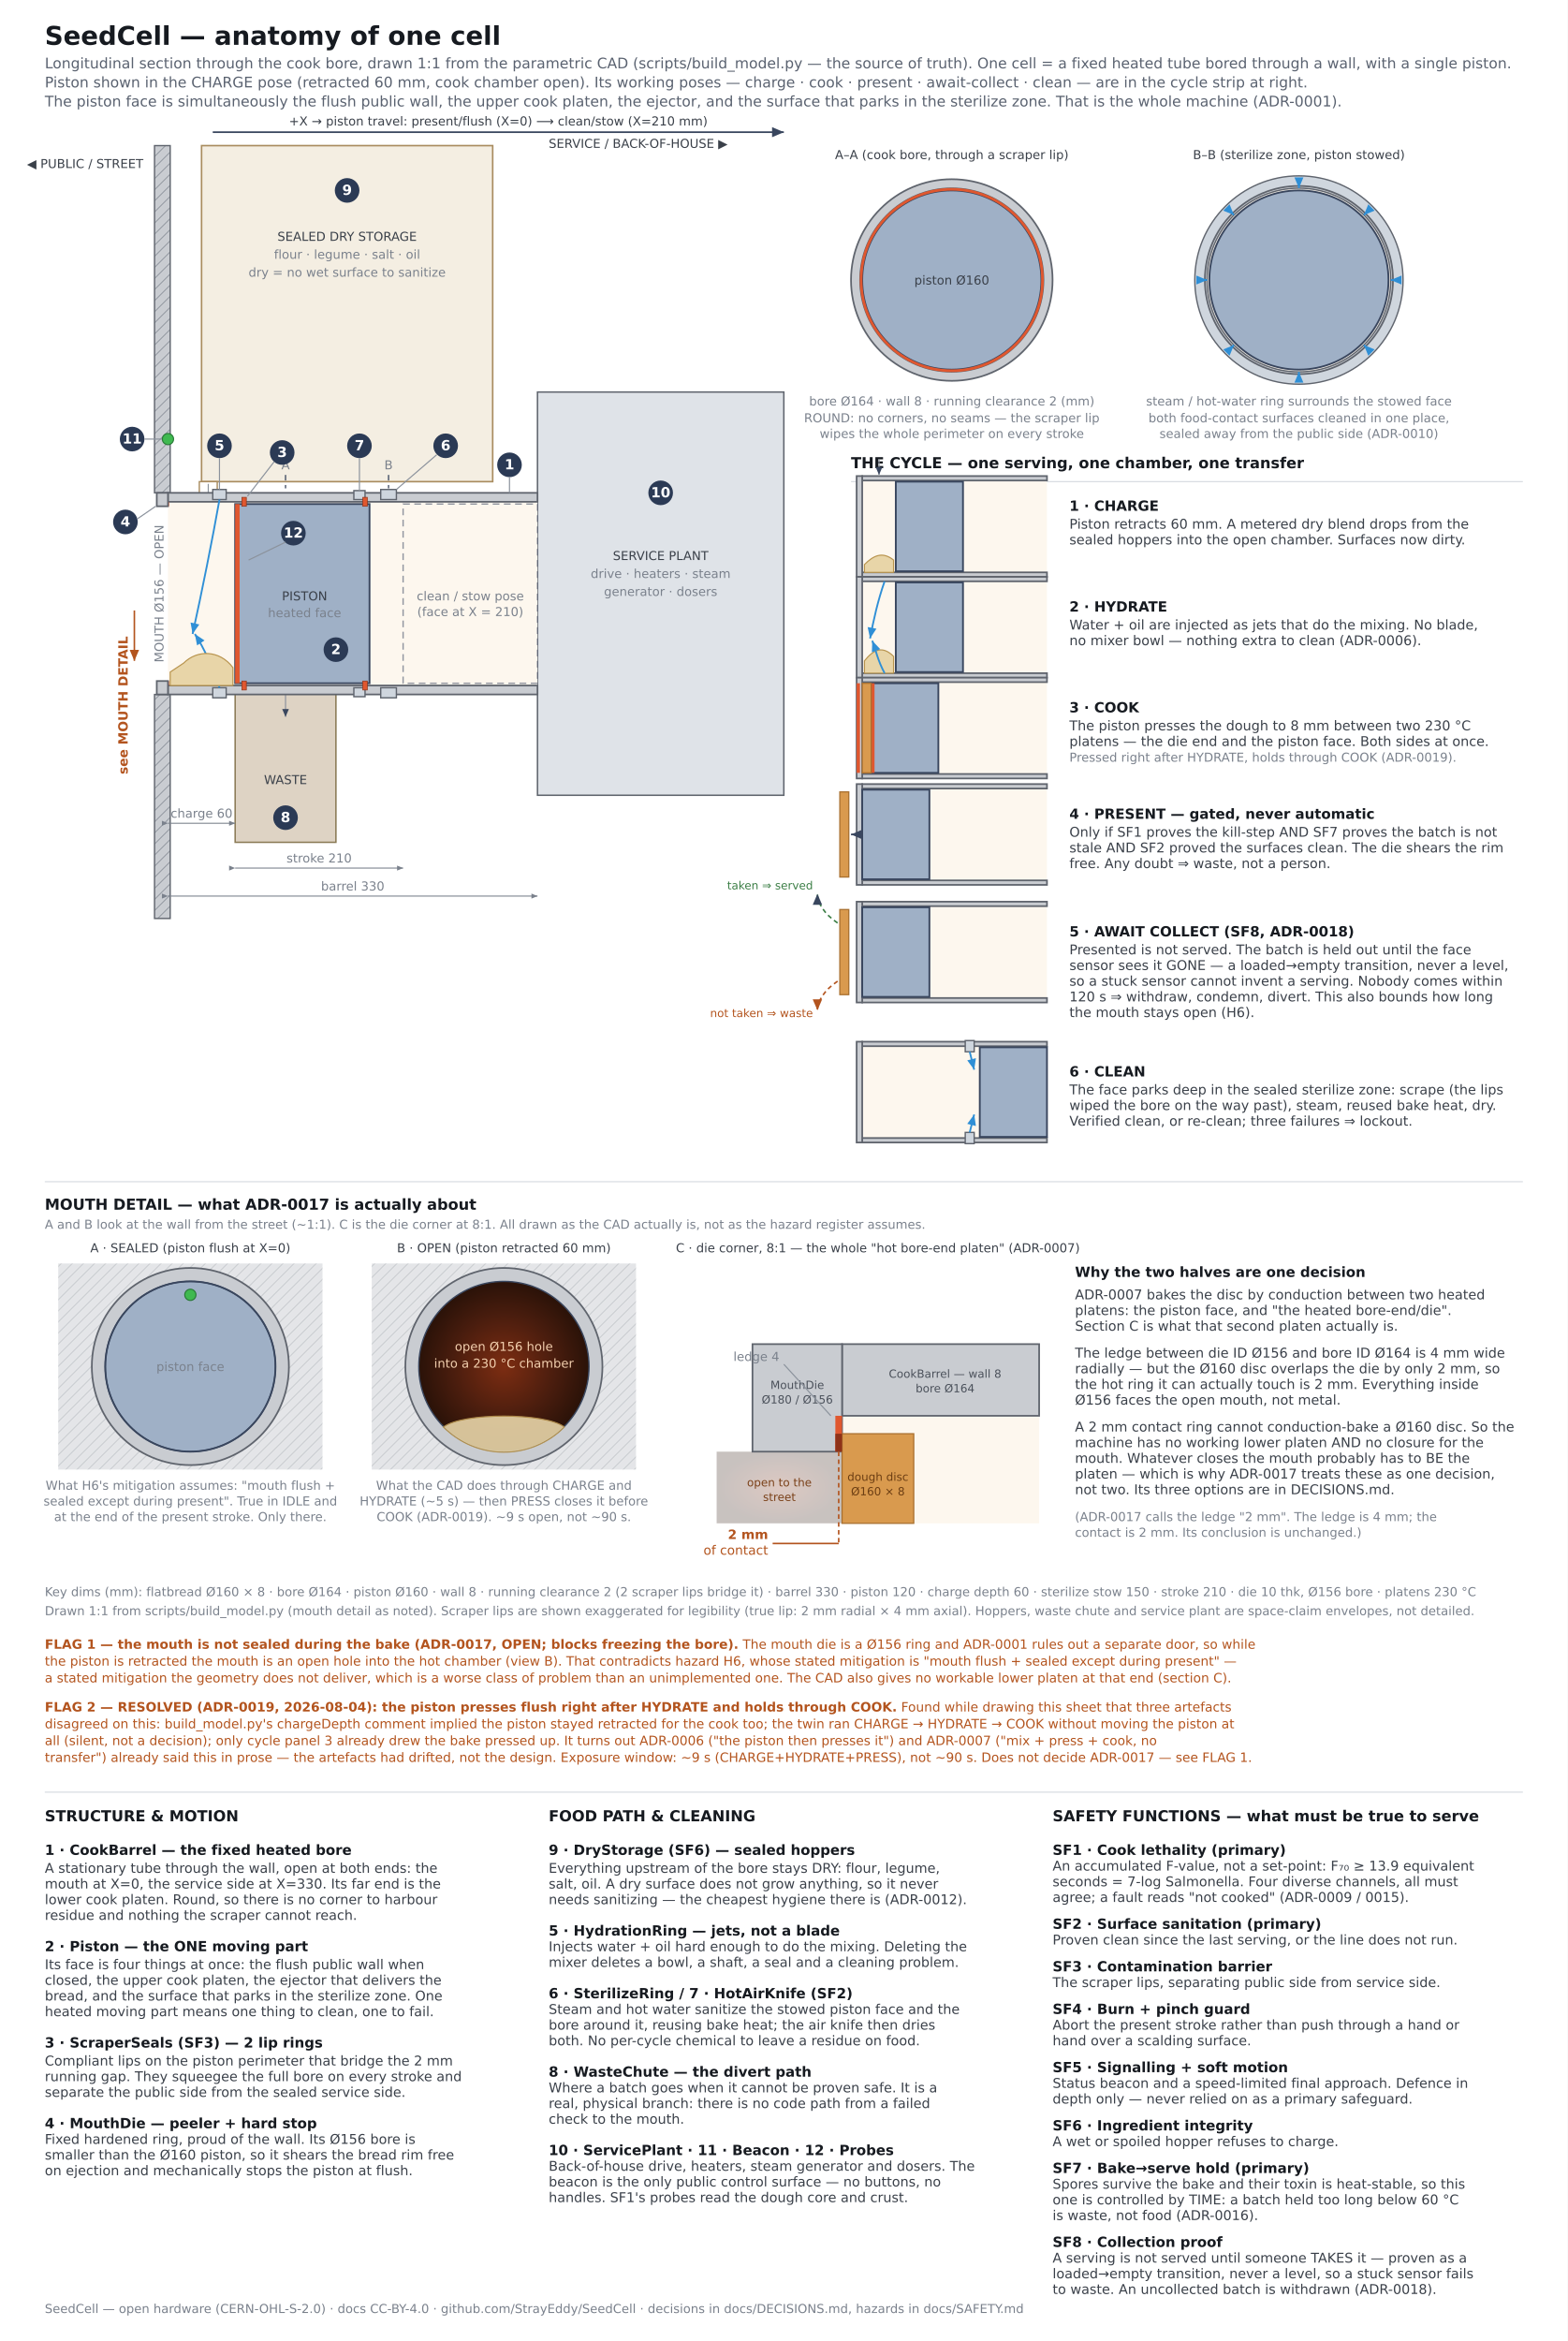
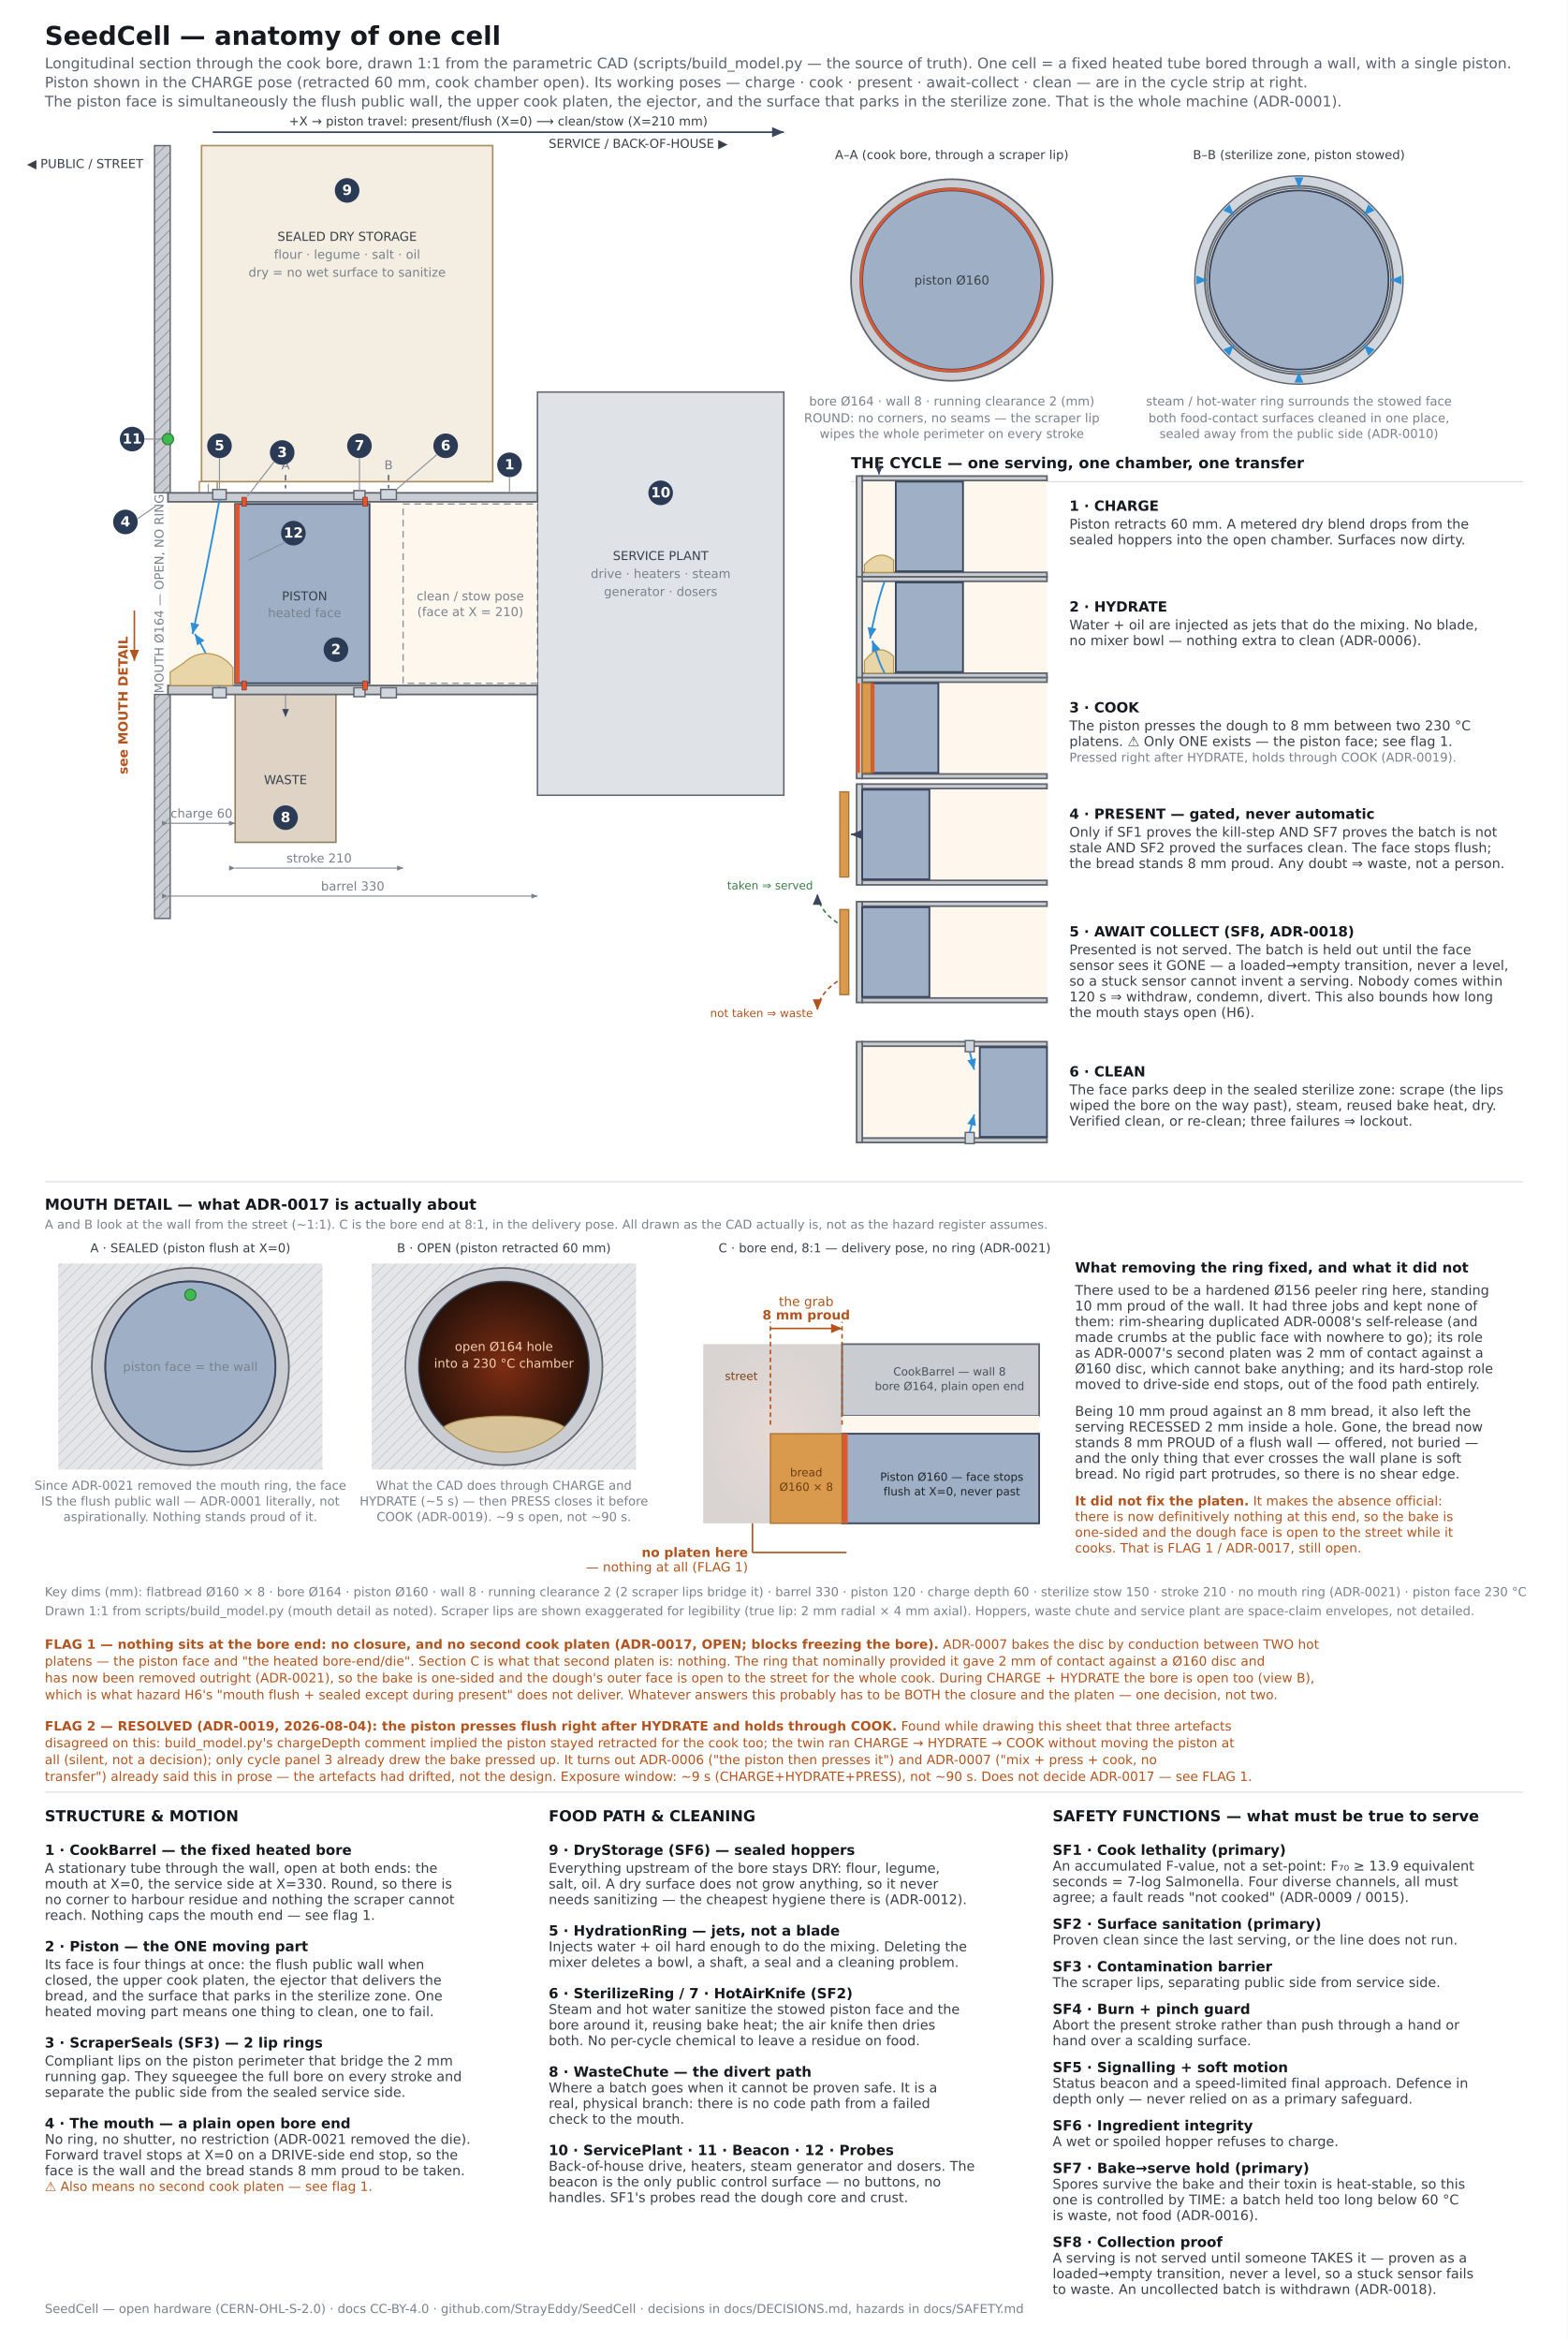
<svg xmlns="http://www.w3.org/2000/svg" width="1400" height="2090" viewBox="0 0 1400 2090">
  <style>
    text{font-family:'DejaVu Sans','Helvetica',Arial,sans-serif}
    .title{font-size:23px;font-weight:bold;fill:#161a20}
    .sub{font-size:13px;fill:#5a6270}
    .small{font-size:11px;fill:#3a4049}
    .dim{font-size:11px;fill:#7a818c}
    .grphdr{font-size:13.5px;font-weight:bold;fill:#161a20}
    .fnname{font-size:12.5px;font-weight:bold;fill:#161a20}
    .fntext{font-size:12px;fill:#3a4049}
    .flag{font-size:11.5px;fill:#b3541e}
    .flagb{font-size:11.5px;font-weight:bold;fill:#b3541e}
    .wall{fill:#c9ccd1;stroke:#5f646d;stroke-width:1.5}
    .bore{fill:#fdf7ee}
    .piston{fill:#9fb0c6;stroke:#39465e;stroke-width:1.6}
    .hot{fill:#e0572f}
    .seal{fill:#e0572f;stroke:#8f3218;stroke-width:.6}
    .ring{fill:#cfd6de;stroke:#5f646d;stroke-width:1.2}
    .hopper{fill:#f4eee2;stroke:#a98c5f;stroke-width:1.4}
    .plant{fill:#dfe3e8;stroke:#5f646d;stroke-width:1.3}
    .waste{fill:#ded3c4;stroke:#8a7a55;stroke-width:1.3}
    .blend{fill:#e8d5a8;stroke:#b8944e;stroke-width:1}
    .bread{fill:#d99a4e;stroke:#a9702f;stroke-width:1.1}
    .leader{stroke:#8b929c;stroke-width:1}
    .water{stroke:#2f8fd6;stroke-width:1.6;fill:none}
    .axis{stroke:#39465e;stroke-width:1.5}
    .ghost{fill:none;stroke:#39465e;stroke-width:1.2;stroke-dasharray:6 4;opacity:.55}
    .cut{stroke:#39465e;stroke-width:1.1;stroke-dasharray:5 4}
    .dimline{stroke:#7a818c;stroke-width:.9}
    .warn{stroke:#b3541e;stroke-width:1.4;fill:none}
    .warnfill{fill:#b3541e}
  </style>
  <defs>
    <marker id="arr" markerWidth="9" markerHeight="9" refX="7" refY="3" orient="auto">
      <path d="M0,0 L7,3 L0,6 Z" fill="#39465e" />
    </marker>
    <marker id="jet" markerWidth="8" markerHeight="8" refX="6" refY="2.5" orient="auto">
      <path d="M0,0 L6,2.5 L0,5 Z" fill="#2f8fd6" />
    </marker>
    <marker id="dimarr" markerWidth="8" markerHeight="8" refX="6" refY="2.5" orient="auto">
      <path d="M0,0 L6,2.5 L0,5 Z" fill="#7a818c" />
    </marker>
    <marker id="warr" markerWidth="9" markerHeight="9" refX="7" refY="3" orient="auto">
      <path d="M0,0 L7,3 L0,6 Z" fill="#b3541e" />
    </marker>
    <pattern id="hatch" width="7" height="7" patternTransform="rotate(45)" patternUnits="userSpaceOnUse">
      <rect width="7" height="7" fill="#c9ccd1" />
      <line x1="0" y1="0" x2="0" y2="7" stroke="#7d838d" stroke-width="1.1" />
    </pattern>
    <radialGradient id="hotbore" cx="50%" cy="50%" r="50%">
      <stop offset="0%" stop-color="#7d2d12" />
      <stop offset="60%" stop-color="#4a1d0e" />
      <stop offset="100%" stop-color="#2a1208" />
    </radialGradient>
  </defs>
  <rect x="0" y="0" width="1400" height="2090" fill="#ffffff" />
  <text x="40" y="40" class="title">SeedCell — anatomy of one cell</text>
  <text x="40" y="61" class="sub">Longitudinal section through the cook bore, drawn 1:1 from the parametric CAD (scripts/build_model.py — the source of truth). One cell = a fixed heated tube bored through a wall, with a single piston.</text>
  <text x="40" y="78" class="sub">Piston shown in the CHARGE pose (retracted 60 mm, cook chamber open). Its working poses — charge · cook · present · await-collect · clean — are in the cycle strip at right.</text>
  <text x="40" y="95" class="sub">The piston face is simultaneously the flush public wall, the upper cook platen, the ejector, and the surface that parks in the sterilize zone. That is the whole machine (ADR-0001).</text>
  <line x1="190" y1="118" x2="700" y2="118" class="axis" marker-end="url(#arr)" />
  <text x="445" y="112" class="small" text-anchor="middle">+X  →  piston travel: present/flush (X=0) ⟶ clean/stow (X=210 mm)</text>
  <rect x="138" y="130" width="14" height="310" fill="url(#hatch)" stroke="#5f646d" stroke-width="1.2" />
  <rect x="138" y="620" width="14" height="200" fill="url(#hatch)" stroke="#5f646d" stroke-width="1.2" />
  <text x="128" y="150" class="small" fill="#8a6d3b" text-anchor="end">◀ PUBLIC / STREET</text>
  <text x="490" y="132" class="small" fill="#8a6d3b">SERVICE / BACK-OF-HOUSE ▶</text>
  <rect x="180" y="130" width="260" height="300" class="hopper" />
  <text x="310" y="215" class="small" text-anchor="middle" fill="#7a6440">SEALED DRY STORAGE</text>
  <text x="310" y="231" class="dim" text-anchor="middle">flour · legume · salt · oil</text>
  <text x="310" y="247" class="dim" text-anchor="middle">dry = no wet surface to sanitize</text>
  <rect x="178" y="430" width="16" height="18" fill="#fff" stroke="#a98c5f" stroke-width="1.2" />
  <line x1="186" y1="432" x2="186" y2="470" class="leader" marker-end="url(#arr)" />
  <rect x="480" y="350" width="220" height="360" class="plant" />
  <text x="590" y="500" class="small" text-anchor="middle" fill="#4a505a">SERVICE PLANT</text>
  <text x="590" y="516" class="dim" text-anchor="middle">drive · heaters · steam</text>
  <text x="590" y="532" class="dim" text-anchor="middle">generator · dosers</text>
  <rect x="210" y="612" width="90" height="140" class="waste" />
  <text x="255" y="700" class="small" text-anchor="middle" fill="#6b5c3c">WASTE</text>
  <line x1="255" y1="600" x2="255" y2="640" class="leader" marker-end="url(#arr)" />
  <rect x="150" y="448" width="330" height="164" class="bore" />
  <rect x="150" y="440" width="330" height="8" class="wall" />
  <rect x="150" y="612" width="330" height="8" class="wall" />
-   <rect x="147" y="448" width="4" height="4" class="hot" />
-   <rect x="147" y="608" width="4" height="4" class="hot" />
-   <text x="146" y="530" class="dim" text-anchor="middle" transform="rotate(-90 146 530)">MOUTH Ø156 — OPEN</text>
+   <text x="146" y="530" class="dim" text-anchor="middle" transform="rotate(-90 146 530)">MOUTH Ø164 — OPEN, NO RING</text>
  <line x1="120" y1="545" x2="120" y2="590" class="warn" marker-end="url(#warr)" />
  <text x="114" y="568" class="flagb" text-anchor="end" transform="rotate(-90 114 568)">see MOUTH DETAIL</text>
-   <rect x="140" y="440" width="10" height="12" class="wall" />
-   <rect x="140" y="608" width="10" height="12" class="wall" />
  <rect x="190" y="437" width="12" height="9" class="ring" />
  <rect x="190" y="614" width="12" height="9" class="ring" />
  <path d="M196,446 C190,480 180,530 172,566" class="water" marker-end="url(#jet)" />
  <path d="M196,614 C190,596 182,578 174,566" class="water" marker-end="url(#jet)" />
  <rect x="316" y="438" width="10" height="8" class="ring" />
  <rect x="316" y="614" width="10" height="8" class="ring" />
  <rect x="340" y="437" width="14" height="9" class="ring" />
  <rect x="340" y="614" width="14" height="9" class="ring" />
  <path d="M152,612 L208,612 L208,596 C196,580 176,580 164,592 L152,600 Z" class="blend" />
  <rect x="210" y="450" width="120" height="160" class="piston" />
  <rect x="210" y="450" width="4" height="160" class="hot" />
  <text x="272" y="536" class="small" text-anchor="middle" fill="#20242b">PISTON</text>
  <text x="272" y="551" class="dim" text-anchor="middle">heated face</text>
  <rect x="216" y="444" width="4" height="8" class="seal" />
  <rect x="216" y="608" width="4" height="8" class="seal" />
  <rect x="324" y="444" width="4" height="8" class="seal" />
  <rect x="324" y="608" width="4" height="8" class="seal" />
  <rect x="360" y="450" width="120" height="160" class="ghost" />
  <text x="420" y="536" class="dim" text-anchor="middle">clean / stow pose</text>
  <text x="420" y="550" class="dim" text-anchor="middle">(face at X = 210)</text>
  <line x1="210" y1="775" x2="360" y2="775" class="dimline" marker-start="url(#dimarr)" marker-end="url(#dimarr)" />
  <text x="285" y="770" class="dim" text-anchor="middle">stroke 210</text>
  <line x1="150" y1="735" x2="210" y2="735" class="dimline" marker-start="url(#dimarr)" marker-end="url(#dimarr)" />
  <text x="180" y="730" class="dim" text-anchor="middle">charge 60</text>
  <line x1="150" y1="800" x2="480" y2="800" class="dimline" marker-start="url(#dimarr)" marker-end="url(#dimarr)" />
  <text x="315" y="795" class="dim" text-anchor="middle">barrel 330</text>
  <line x1="255" y1="424" x2="255" y2="436" class="cut" />
  <text x="255" y="419" class="dim" text-anchor="middle">A</text>
  <line x1="347" y1="424" x2="347" y2="436" class="cut" />
  <text x="347" y="419" class="dim" text-anchor="middle">B</text>
  <g font-size="12.5" font-weight="bold">
    <g>
      <circle cx="455" cy="415" r="11" fill="#2b3a55" />
      <text x="455" y="419" fill="#fff" text-anchor="middle">1</text>
      <line x1="455" y1="426" x2="455" y2="440" class="leader" />
    </g>
    <g>
      <circle cx="300" cy="580" r="11" fill="#2b3a55" />
      <text x="300" y="584" fill="#fff" text-anchor="middle">2</text>
    </g>
    <g>
      <circle cx="252" cy="404" r="11" fill="#2b3a55" />
      <text x="252" y="408" fill="#fff" text-anchor="middle">3</text>
      <line x1="245" y1="412" x2="221" y2="443" class="leader" />
    </g>
    <g>
      <circle cx="112" cy="466" r="11" fill="#2b3a55" />
      <text x="112" y="470" fill="#fff" text-anchor="middle">4</text>
      <line x1="123" y1="463" x2="139" y2="452" class="leader" />
    </g>
    <g>
      <circle cx="196" cy="398" r="11" fill="#2b3a55" />
      <text x="196" y="402" fill="#fff" text-anchor="middle">5</text>
      <line x1="196" y1="409" x2="196" y2="437" class="leader" />
    </g>
    <g>
      <circle cx="398" cy="398" r="11" fill="#2b3a55" />
      <text x="398" y="402" fill="#fff" text-anchor="middle">6</text>
      <line x1="390" y1="406" x2="354" y2="437" class="leader" />
    </g>
    <g>
      <circle cx="321" cy="398" r="11" fill="#2b3a55" />
      <text x="321" y="402" fill="#fff" text-anchor="middle">7</text>
      <line x1="321" y1="409" x2="321" y2="438" class="leader" />
    </g>
    <g>
      <circle cx="255" cy="730" r="11" fill="#2b3a55" />
      <text x="255" y="734" fill="#fff" text-anchor="middle">8</text>
    </g>
    <g>
      <circle cx="310" cy="170" r="11" fill="#2b3a55" />
      <text x="310" y="174" fill="#fff" text-anchor="middle">9</text>
    </g>
    <g>
      <circle cx="590" cy="440" r="11" fill="#2b3a55" />
      <text x="590" y="444" fill="#fff" text-anchor="middle">10</text>
    </g>
    <g>
      <circle cx="118" cy="392" r="11" fill="#2b3a55" />
      <text x="118" y="396" fill="#fff" text-anchor="middle">11</text>
      <line x1="129" y1="392" x2="145" y2="392" class="leader" />
    </g>
    <g>
      <circle cx="262" cy="476" r="11" fill="#2b3a55" />
      <text x="262" y="480" fill="#fff" text-anchor="middle">12</text>
      <line x1="255" y1="484" x2="222" y2="500" class="leader" />
    </g>
  </g>
  <circle cx="150" cy="392" r="5" fill="#3fb950" stroke="#2a7a38" stroke-width="1" />
  <g transform="translate(850,250)">
    <text x="0" y="-108" class="small" text-anchor="middle" fill="#39465e">A–A  (cook bore, through a scraper lip)</text>
    <circle cx="0" cy="0" r="90" class="wall" />
    <circle cx="0" cy="0" r="82" fill="#fdf7ee" stroke="#5f646d" stroke-width="1.2" />
    <circle cx="0" cy="0" r="80" class="piston" />
    <circle cx="0" cy="0" r="81" fill="none" stroke="#e0572f" stroke-width="2.4" />
    <text x="0" y="4" class="small" text-anchor="middle" fill="#20242b">piston Ø160</text>
    <text x="0" y="112" class="dim" text-anchor="middle">bore Ø164 · wall 8 · running clearance 2 (mm)</text>
    <text x="0" y="127" class="dim" text-anchor="middle">ROUND: no corners, no seams — the scraper lip</text>
    <text x="0" y="141" class="dim" text-anchor="middle">wipes the whole perimeter on every stroke</text>
  </g>
  <g transform="translate(1160,250)">
    <text x="0" y="-108" class="small" text-anchor="middle" fill="#39465e">B–B  (sterilize zone, piston stowed)</text>
    <circle cx="0" cy="0" r="93" fill="#cfd6de" stroke="#5f646d" stroke-width="1.2" />
    <circle cx="0" cy="0" r="84" class="wall" />
    <circle cx="0" cy="0" r="82" fill="#fdf7ee" stroke="#5f646d" stroke-width="1.2" />
    <circle cx="0" cy="0" r="80" class="piston" />
    <g stroke="#2f8fd6" stroke-width="1.6" fill="none">
      <path d="M0,-88 L0,-82" marker-end="url(#jet)" />
      <path d="M62,-62 L58,-58" marker-end="url(#jet)" />
      <path d="M88,0 L82,0" marker-end="url(#jet)" />
      <path d="M62,62 L58,58" marker-end="url(#jet)" />
      <path d="M0,88 L0,82" marker-end="url(#jet)" />
      <path d="M-62,62 L-58,58" marker-end="url(#jet)" />
      <path d="M-88,0 L-82,0" marker-end="url(#jet)" />
      <path d="M-62,-62 L-58,-58" marker-end="url(#jet)" />
    </g>
    <text x="0" y="112" class="dim" text-anchor="middle">steam / hot-water ring surrounds the stowed face</text>
    <text x="0" y="127" class="dim" text-anchor="middle">both food-contact surfaces cleaned in one place,</text>
    <text x="0" y="141" class="dim" text-anchor="middle">sealed away from the public side (ADR-0010)</text>
  </g>
  <text x="760" y="418" class="grphdr">THE CYCLE — one serving, one chamber, one transfer</text>
  <line x1="760" y1="430" x2="1360" y2="430" stroke="#d7dbe1" stroke-width="1" />
  <g>
    <g transform="translate(0,470)">
      <rect x="770" y="-41" width="165" height="82" fill="#fdf7ee" />
      <rect x="770" y="-45" width="165" height="4" class="wall" />
      <rect x="770" y="41" width="165" height="4" class="wall" />
      <rect x="765" y="-45" width="5" height="90" class="wall" />
      <rect x="800" y="-40" width="60" height="80" class="piston" />
      <path d="M772,41 L798,41 L798,30 C788,22 780,26 772,34 Z" class="blend" />
      <line x1="785" y1="-60" x2="785" y2="-46" class="leader" marker-end="url(#arr)" />
      <text x="955" y="-14" class="fnname">1 · CHARGE</text>
      <text x="955" y="2" class="fntext">Piston retracts 60 mm. A metered dry blend drops from the</text>
      <text x="955" y="16" class="fntext">sealed hoppers into the open chamber. Surfaces now dirty.</text>
    </g>
    <g transform="translate(0,560)">
      <rect x="770" y="-41" width="165" height="82" fill="#fdf7ee" />
      <rect x="770" y="-45" width="165" height="4" class="wall" />
      <rect x="770" y="41" width="165" height="4" class="wall" />
      <rect x="765" y="-45" width="5" height="90" class="wall" />
      <rect x="800" y="-40" width="60" height="80" class="piston" />
      <path d="M772,41 L798,41 L798,26 C788,16 780,20 772,30 Z" class="blend" />
      <path d="M790,-41 C784,-24 780,-6 777,10" class="water" marker-end="url(#jet)" />
      <path d="M790,41 C784,30 782,20 779,12" class="water" marker-end="url(#jet)" />
      <text x="955" y="-14" class="fnname">2 · HYDRATE</text>
      <text x="955" y="2" class="fntext">Water + oil are injected as jets that do the mixing. No blade,</text>
      <text x="955" y="16" class="fntext">no mixer bowl — nothing extra to clean (ADR-0006).</text>
    </g>
    <g transform="translate(0,650)">
      <rect x="770" y="-41" width="165" height="82" fill="#fdf7ee" />
      <rect x="770" y="-45" width="165" height="4" class="wall" />
      <rect x="770" y="41" width="165" height="4" class="wall" />
      <rect x="765" y="-45" width="5" height="90" class="wall" />
      <rect x="765" y="-40" width="3" height="80" class="hot" />
      <rect x="778" y="-40" width="60" height="80" class="piston" />
      <rect x="778" y="-40" width="3" height="80" class="hot" />
      <rect x="770" y="-40" width="8" height="80" class="bread" />
      <text x="955" y="-14" class="fnname">3 · COOK</text>
      <text x="955" y="2" class="fntext">The piston presses the dough to 8 mm between two 230 °C</text>
-       <text x="955" y="16" class="fntext">platens — the die end and the piston face. Both sides at once.</text>
+       <text x="955" y="16" class="fntext">platens. ⚠ Only ONE exists — the piston face; see flag 1.</text>
      <text x="955" y="30" class="dim">Pressed right after HYDRATE, holds through COOK (ADR-0019).</text>
    </g>
    <g transform="translate(0,745)">
      <rect x="770" y="-41" width="165" height="82" fill="#fdf7ee" />
      <rect x="770" y="-45" width="165" height="4" class="wall" />
      <rect x="770" y="41" width="165" height="4" class="wall" />
      <rect x="765" y="-45" width="5" height="90" class="wall" />
      <rect x="770" y="-40" width="60" height="80" class="piston" />
      <rect x="750" y="-38" width="8" height="76" class="bread" />
      <line x1="764" y1="0" x2="760" y2="0" class="axis" marker-end="url(#arr)" />
      <text x="955" y="-14" class="fnname">4 · PRESENT  — gated, never automatic</text>
      <text x="955" y="2" class="fntext">Only if SF1 proves the kill-step AND SF7 proves the batch is not</text>
-       <text x="955" y="16" class="fntext">stale AND SF2 proved the surfaces clean. The die shears the rim</text>
-       <text x="955" y="30" class="fntext">free. Any doubt ⇒ waste, not a person.</text>
+       <text x="955" y="16" class="fntext">stale AND SF2 proved the surfaces clean. The face stops flush;</text>
+       <text x="955" y="30" class="fntext">the bread stands 8 mm proud. Any doubt ⇒ waste, not a person.</text>
    </g>
    <g transform="translate(0,850)">
      <rect x="770" y="-41" width="165" height="82" fill="#fdf7ee" />
      <rect x="770" y="-45" width="165" height="4" class="wall" />
      <rect x="770" y="41" width="165" height="4" class="wall" />
      <rect x="765" y="-45" width="5" height="90" class="wall" />
      <rect x="770" y="-40" width="60" height="80" class="piston" />
      <rect x="750" y="-38" width="8" height="76" class="bread" />
      <path d="M748,-26 C736,-34 730,-44 730,-52" stroke="#3a7d44" stroke-width="1.4" fill="none" stroke-dasharray="4 3" marker-end="url(#arr)" />
      <text x="726" y="-56" style="font-size:10px;fill:#3a7d44" text-anchor="end">taken ⇒ served</text>
      <path d="M748,26 C736,34 730,44 730,52" class="warn" stroke-dasharray="4 3" marker-end="url(#warr)" />
      <text x="726" y="58" style="font-size:10px;fill:#b3541e" text-anchor="end">not taken ⇒ waste</text>
      <text x="955" y="-14" class="fnname">5 · AWAIT COLLECT  (SF8, ADR-0018)</text>
      <text x="955" y="2" class="fntext">Presented is not served. The batch is held out until the face</text>
      <text x="955" y="16" class="fntext">sensor sees it GONE — a loaded→empty transition, never a level,</text>
      <text x="955" y="30" class="fntext">so a stuck sensor cannot invent a serving. Nobody comes within</text>
      <text x="955" y="44" class="fntext">120 s ⇒ withdraw, condemn, divert. This also bounds how long</text>
      <text x="955" y="58" class="fntext">the mouth stays open (H6).</text>
    </g>
    <g transform="translate(0,975)">
      <rect x="770" y="-41" width="165" height="82" fill="#fdf7ee" />
      <rect x="770" y="-45" width="165" height="4" class="wall" />
      <rect x="770" y="41" width="165" height="4" class="wall" />
      <rect x="765" y="-45" width="5" height="90" class="wall" />
      <rect x="875" y="-40" width="60" height="80" class="piston" />
      <rect x="862" y="-46" width="8" height="10" class="ring" />
      <rect x="862" y="36" width="8" height="10" class="ring" />
      <path d="M866,-36 L870,-20" class="water" marker-end="url(#jet)" />
      <path d="M866,36 L870,20" class="water" marker-end="url(#jet)" />
      <text x="955" y="-14" class="fnname">6 · CLEAN</text>
      <text x="955" y="2" class="fntext">The face parks deep in the sealed sterilize zone: scrape (the lips</text>
      <text x="955" y="16" class="fntext">wiped the bore on the way past), steam, reused bake heat, dry.</text>
      <text x="955" y="30" class="fntext">Verified clean, or re-clean; three failures ⇒ lockout.</text>
    </g>
  </g>
  <line x1="40" y1="1055" x2="1360" y2="1055" stroke="#d7dbe1" stroke-width="1" />
  <text x="40" y="1080" class="grphdr">MOUTH DETAIL — what ADR-0017 is actually about</text>
-   <text x="40" y="1097" class="dim">A and B look at the wall from the street (~1:1). C is the die corner at 8:1. All drawn as the CAD actually is, not as the hazard register assumes.</text>
+   <text x="40" y="1097" class="dim">A and B look at the wall from the street (~1:1). C is the bore end at 8:1, in the delivery pose. All drawn as the CAD actually is, not as the hazard register assumes.</text>
  <g transform="translate(170,1220)">
    <text x="0" y="-102" class="small" text-anchor="middle" fill="#39465e">A · SEALED  (piston flush at X=0)</text>
    <rect x="-118" y="-92" width="236" height="184" fill="url(#hatch)" opacity=".5" />
    <circle cx="0" cy="0" r="88" class="wall" />
    <circle cx="0" cy="0" r="76" class="piston" />
    <circle cx="0" cy="0" r="76" fill="none" stroke="#39465e" stroke-width="1.2" />
    <circle cx="0" cy="-64" r="5" fill="#3fb950" stroke="#2a7a38" stroke-width="1" />
-     <text x="0" y="4" class="dim" text-anchor="middle" fill="#20242b">piston face</text>
-     <text x="0" y="110" class="dim" text-anchor="middle">What H6's mitigation assumes: "mouth flush +</text>
-     <text x="0" y="124" class="dim" text-anchor="middle">sealed except during present". True in IDLE and</text>
-     <text x="0" y="138" class="dim" text-anchor="middle">at the end of the present stroke. Only there.</text>
+     <text x="0" y="4" class="dim" text-anchor="middle" fill="#20242b">piston face = the wall</text>
+     <text x="0" y="110" class="dim" text-anchor="middle">Since ADR-0021 removed the mouth ring, the face</text>
+     <text x="0" y="124" class="dim" text-anchor="middle">IS the flush public wall — ADR-0001 literally, not</text>
+     <text x="0" y="138" class="dim" text-anchor="middle">aspirationally. Nothing stands proud of it.</text>
  </g>
  <g transform="translate(450,1220)">
    <text x="0" y="-102" class="small" text-anchor="middle" fill="#39465e">B · OPEN  (piston retracted 60 mm)</text>
    <rect x="-118" y="-92" width="236" height="184" fill="url(#hatch)" opacity=".5" />
    <circle cx="0" cy="0" r="88" class="wall" />
    <circle cx="0" cy="0" r="76" fill="url(#hotbore)" />
    <circle cx="0" cy="0" r="76" fill="none" stroke="#39465e" stroke-width="1.2" />
    <path d="M-54,54 A76,76 0 0,0 54,54 C37,41 -37,41 -54,54 Z" class="blend" opacity=".9" />
-     <text x="0" y="-14" style="font-size:11px;fill:#f2cfae" text-anchor="middle">open Ø156 hole</text>
+     <text x="0" y="-14" style="font-size:11px;fill:#f2cfae" text-anchor="middle">open Ø164 hole</text>
    <text x="0" y="1" style="font-size:11px;fill:#f2cfae" text-anchor="middle">into a 230 °C chamber</text>
    <text x="0" y="110" class="dim" text-anchor="middle">What the CAD does through CHARGE and</text>
    <text x="0" y="124" class="dim" text-anchor="middle">HYDRATE (~5 s) — then PRESS closes it before</text>
    <text x="0" y="138" class="dim" text-anchor="middle">COOK (ADR-0019). ~9 s open, not ~90 s.</text>
  </g>
  <g>
-     <text x="784" y="1118" class="small" text-anchor="middle" fill="#39465e">C · die corner, 8:1 — the whole "hot bore-end platen" (ADR-0007)</text>
-     <rect x="640" y="1296" width="112" height="64" fill="url(#hotbore)" opacity=".26" />
-     <text x="696" y="1327" style="font-size:10px;fill:#7a4018" text-anchor="middle">open to the</text>
-     <text x="696" y="1340" style="font-size:10px;fill:#7a4018" text-anchor="middle">street</text>
-     <rect x="752" y="1264" width="176" height="96" class="bore" />
+     <text x="790" y="1118" class="small" text-anchor="middle" fill="#39465e">C · bore end, 8:1 — delivery pose, no ring (ADR-0021)</text>
+     <rect x="628" y="1200" width="124" height="160" fill="url(#hotbore)" opacity=".18" />
+     <text x="662" y="1232" style="font-size:10px;fill:#7a4018" text-anchor="middle">street</text>
    <rect x="752" y="1200" width="176" height="64" class="wall" />
-     <text x="844" y="1230" style="font-size:10px;fill:#4a505a" text-anchor="middle">CookBarrel — wall 8</text>
-     <text x="844" y="1243" style="font-size:10px;fill:#4a505a" text-anchor="middle">bore Ø164</text>
-     <rect x="672" y="1200" width="80" height="96" class="wall" />
-     <text x="712" y="1240" style="font-size:10px;fill:#4a505a" text-anchor="middle">MouthDie</text>
-     <text x="712" y="1253" style="font-size:10px;fill:#4a505a" text-anchor="middle">Ø180 / Ø156</text>
-     <rect x="746" y="1264" width="6" height="32" class="hot" />
-     <rect x="752" y="1280" width="64" height="80" class="bread" />
-     <text x="784" y="1322" style="font-size:10px;fill:#6b3d12" text-anchor="middle">dough disc</text>
-     <text x="784" y="1335" style="font-size:10px;fill:#6b3d12" text-anchor="middle">Ø160 × 8</text>
-     <rect x="746" y="1280" width="6" height="16" fill="#8f3218" />
-     <line x1="749" y1="1296" x2="749" y2="1378" class="warn" stroke-dasharray="4 3" />
-     <line x1="749" y1="1378" x2="690" y2="1378" class="warn" />
-     <text x="686" y="1374" class="flagb" text-anchor="end">2 mm</text>
-     <text x="686" y="1388" class="flag" text-anchor="end">of contact</text>
-     <line x1="742" y1="1264" x2="700" y2="1218" class="leader" />
-     <text x="696" y="1215" class="dim" text-anchor="end">ledge 4</text>
-   </g>
-   <g transform="translate(960,1140)">
-     <text x="0" y="0" class="fnname">Why the two halves are one decision</text>
-     <text x="0" y="20" class="fntext">ADR-0007 bakes the disc by conduction between two heated</text>
-     <text x="0" y="34" class="fntext">platens: the piston face, and "the heated bore-end/die".</text>
-     <text x="0" y="48" class="fntext">Section C is what that second platen actually is.</text>
-     <text x="0" y="72" class="fntext">The ledge between die ID Ø156 and bore ID Ø164 is 4 mm wide</text>
-     <text x="0" y="86" class="fntext">radially — but the Ø160 disc overlaps the die by only 2 mm, so</text>
-     <text x="0" y="100" class="fntext">the hot ring it can actually touch is 2 mm. Everything inside</text>
-     <text x="0" y="114" class="fntext">Ø156 faces the open mouth, not metal.</text>
-     <text x="0" y="138" class="fntext">A 2 mm contact ring cannot conduction-bake a Ø160 disc. So the</text>
-     <text x="0" y="152" class="fntext">machine has no working lower platen AND no closure for the</text>
-     <text x="0" y="166" class="fntext">mouth. Whatever closes the mouth probably has to BE the</text>
-     <text x="0" y="180" class="fntext">platen — which is why ADR-0017 treats these as one decision,</text>
-     <text x="0" y="194" class="fntext">not two. Its three options are in DECISIONS.md.</text>
-     <text x="0" y="218" class="dim">(ADR-0017 calls the ledge "2 mm". The ledge is 4 mm; the</text>
-     <text x="0" y="232" class="dim">contact is 2 mm. Its conclusion is unchanged.)</text>
-   </g>
-   <text x="40" y="1425" class="dim">Key dims (mm): flatbread Ø160 × 8 · bore Ø164 · piston Ø160 · wall 8 · running clearance 2 (2 scraper lips bridge it) · barrel 330 · piston 120 · charge depth 60 · sterilize stow 150 · stroke 210 · die 10 thk, Ø156 bore · platens 230 °C</text>
+     <text x="848" y="1228" style="font-size:10px;fill:#4a505a" text-anchor="middle">CookBarrel — wall 8</text>
+     <text x="848" y="1241" style="font-size:10px;fill:#4a505a" text-anchor="middle">bore Ø164, plain open end</text>
+     <rect x="752" y="1264" width="176" height="16" class="bore" />
+     <rect x="752" y="1280" width="176" height="80" class="piston" />
+     <rect x="752" y="1280" width="5" height="80" class="hot" />
+     <text x="850" y="1322" style="font-size:10px;fill:#20242b" text-anchor="middle">Piston Ø160 — face stops</text>
+     <text x="850" y="1335" style="font-size:10px;fill:#20242b" text-anchor="middle">flush at X=0, never past</text>
+     <rect x="688" y="1280" width="64" height="80" class="bread" />
+     <text x="720" y="1318" style="font-size:10px;fill:#6b3d12" text-anchor="middle">bread</text>
+     <text x="720" y="1331" style="font-size:10px;fill:#6b3d12" text-anchor="middle">Ø160 × 8</text>
+     <line x1="688" y1="1272" x2="688" y2="1180" class="warn" stroke-dasharray="4 3" />
+     <line x1="752" y1="1272" x2="752" y2="1180" class="warn" stroke-dasharray="4 3" />
+     <line x1="688" y1="1186" x2="752" y2="1186" class="warn" marker-end="url(#warr)" />
+     <text x="720" y="1178" class="flagb" text-anchor="middle">8 mm proud</text>
+     <text x="720" y="1166" class="flag" text-anchor="middle">the grab</text>
+     <line x1="672" y1="1360" x2="672" y2="1386" class="warn" />
+     <line x1="672" y1="1386" x2="756" y2="1386" class="warn" />
+     <text x="668" y="1390" class="flagb" text-anchor="end">no platen here</text>
+     <text x="668" y="1403" class="flag" text-anchor="end">— nothing at all (FLAG 1)</text>
+   </g>
+   <g transform="translate(960,1136)">
+     <text x="0" y="0" class="fnname">What removing the ring fixed, and what it did not</text>
+     <text x="0" y="20" class="fntext">There used to be a hardened Ø156 peeler ring here, standing</text>
+     <text x="0" y="34" class="fntext">10 mm proud of the wall. It had three jobs and kept none of</text>
+     <text x="0" y="48" class="fntext">them: rim-shearing duplicated ADR-0008's self-release (and</text>
+     <text x="0" y="62" class="fntext">made crumbs at the public face with nowhere to go); its role</text>
+     <text x="0" y="76" class="fntext">as ADR-0007's second platen was 2 mm of contact against a</text>
+     <text x="0" y="90" class="fntext">Ø160 disc, which cannot bake anything; and its hard-stop role</text>
+     <text x="0" y="104" class="fntext">moved to drive-side end stops, out of the food path entirely.</text>
+     <text x="0" y="128" class="fntext">Being 10 mm proud against an 8 mm bread, it also left the</text>
+     <text x="0" y="142" class="fntext">serving RECESSED 2 mm inside a hole. Gone, the bread now</text>
+     <text x="0" y="156" class="fntext">stands 8 mm PROUD of a flush wall — offered, not buried —</text>
+     <text x="0" y="170" class="fntext">and the only thing that ever crosses the wall plane is soft</text>
+     <text x="0" y="184" class="fntext">bread. No rigid part protrudes, so there is no shear edge.</text>
+     <text x="0" y="208" class="flag">
+       <tspan class="flagb">It did not fix the platen.</tspan> It makes the absence official:</text>
+     <text x="0" y="222" class="flag">there is now definitively nothing at this end, so the bake is</text>
+     <text x="0" y="236" class="flag">one-sided and the dough face is open to the street while it</text>
+     <text x="0" y="250" class="flag">cooks. That is FLAG 1 / ADR-0017, still open.</text>
+   </g>
+   <text x="40" y="1425" class="dim">Key dims (mm): flatbread Ø160 × 8 · bore Ø164 · piston Ø160 · wall 8 · running clearance 2 (2 scraper lips bridge it) · barrel 330 · piston 120 · charge depth 60 · sterilize stow 150 · stroke 210 · no mouth ring (ADR-0021) · piston face 230 °C</text>
  <text x="40" y="1442" class="dim">Drawn 1:1 from scripts/build_model.py (mouth detail as noted). Scraper lips are shown exaggerated for legibility (true lip: 2 mm radial × 4 mm axial). Hoppers, waste chute and service plant are space-claim envelopes, not detailed.</text>
  <text x="40" y="1472" class="flag">
-     <tspan class="flagb">FLAG 1 — the mouth is not sealed during the bake (ADR-0017, OPEN; blocks freezing the bore).</tspan> The mouth die is a Ø156 ring and ADR-0001 rules out a separate door, so while</text>
-   <text x="40" y="1487" class="flag">the piston is retracted the mouth is an open hole into the hot chamber (view B). That contradicts hazard H6, whose stated mitigation is "mouth flush + sealed except during present" —</text>
-   <text x="40" y="1502" class="flag">a stated mitigation the geometry does not deliver, which is a worse class of problem than an unimplemented one. The CAD also gives no workable lower platen at that end (section C).</text>
-   <text x="40" y="1528" class="flag">
+     <tspan class="flagb">FLAG 1 — nothing sits at the bore end: no closure, and no second cook platen (ADR-0017, OPEN; blocks freezing the bore).</tspan> ADR-0007 bakes the disc by conduction between TWO hot</text>
+   <text x="40" y="1487" class="flag">platens — the piston face and "the heated bore-end/die". Section C is what that second platen is: nothing. The ring that nominally provided it gave 2 mm of contact against a Ø160 disc and</text>
+   <text x="40" y="1502" class="flag">has now been removed outright (ADR-0021), so the bake is one-sided and the dough's outer face is open to the street for the whole cook. During CHARGE + HYDRATE the bore is open too (view B),</text>
+   <text x="40" y="1517" class="flag">which is what hazard H6's "mouth flush + sealed except during present" does not deliver. Whatever answers this probably has to be BOTH the closure and the platen — one decision, not two.</text>
+   <text x="40" y="1545" class="flag">
    <tspan class="flagb">FLAG 2 — RESOLVED (ADR-0019, 2026-08-04): the piston presses flush right after HYDRATE and holds through COOK.</tspan> Found while drawing this sheet that three artefacts</text>
-   <text x="40" y="1543" class="flag">disagreed on this: build_model.py's chargeDepth comment implied the piston stayed retracted for the cook too; the twin ran CHARGE → HYDRATE → COOK without moving the piston at</text>
-   <text x="40" y="1558" class="flag">all (silent, not a decision); only cycle panel 3 already drew the bake pressed up. It turns out ADR-0006 ("the piston then presses it") and ADR-0007 ("mix + press + cook, no</text>
-   <text x="40" y="1573" class="flag">transfer") already said this in prose — the artefacts had drifted, not the design. Exposure window: ~9 s (CHARGE+HYDRATE+PRESS), not ~90 s. Does not decide ADR-0017 — see FLAG 1.</text>
+   <text x="40" y="1560" class="flag">disagreed on this: build_model.py's chargeDepth comment implied the piston stayed retracted for the cook too; the twin ran CHARGE → HYDRATE → COOK without moving the piston at</text>
+   <text x="40" y="1575" class="flag">all (silent, not a decision); only cycle panel 3 already drew the bake pressed up. It turns out ADR-0006 ("the piston then presses it") and ADR-0007 ("mix + press + cook, no</text>
+   <text x="40" y="1590" class="flag">transfer") already said this in prose — the artefacts had drifted, not the design. Exposure window: ~9 s (CHARGE+HYDRATE+PRESS), not ~90 s. Does not decide ADR-0017 — see FLAG 1.</text>
  <line x1="40" y1="1600" x2="1360" y2="1600" stroke="#d7dbe1" stroke-width="1" />
  <text x="40" y="1626" class="grphdr">STRUCTURE &amp; MOTION</text>
  <g transform="translate(40,1640)">
    <text x="0" y="16" class="fnname">1 · CookBarrel — the fixed heated bore</text>
    <text x="0" y="32" class="fntext">A stationary tube through the wall, open at both ends: the</text>
-     <text x="0" y="46" class="fntext">mouth at X=0, the service side at X=330. Its far end is the</text>
-     <text x="0" y="60" class="fntext">lower cook platen. Round, so there is no corner to harbour</text>
-     <text x="0" y="74" class="fntext">residue and nothing the scraper cannot reach.</text>
+     <text x="0" y="46" class="fntext">mouth at X=0, the service side at X=330. Round, so there is</text>
+     <text x="0" y="60" class="fntext">no corner to harbour residue and nothing the scraper cannot</text>
+     <text x="0" y="74" class="fntext">reach. Nothing caps the mouth end — see flag 1.</text>
    <text x="0" y="102" class="fnname">2 · Piston — the ONE moving part</text>
    <text x="0" y="118" class="fntext">Its face is four things at once: the flush public wall when</text>
    <text x="0" y="132" class="fntext">closed, the upper cook platen, the ejector that delivers the</text>
    <text x="0" y="146" class="fntext">bread, and the surface that parks in the sterilize zone. One</text>
    <text x="0" y="160" class="fntext">heated moving part means one thing to clean, one to fail.</text>
    <text x="0" y="188" class="fnname">3 · ScraperSeals (SF3) — 2 lip rings</text>
    <text x="0" y="204" class="fntext">Compliant lips on the piston perimeter that bridge the 2 mm</text>
    <text x="0" y="218" class="fntext">running gap. They squeegee the full bore on every stroke and</text>
    <text x="0" y="232" class="fntext">separate the public side from the sealed service side.</text>
-     <text x="0" y="260" class="fnname">4 · MouthDie — peeler + hard stop</text>
-     <text x="0" y="274" class="fntext">Fixed hardened ring, proud of the wall. Its Ø156 bore is</text>
-     <text x="0" y="288" class="fntext">smaller than the Ø160 piston, so it shears the bread rim free</text>
-     <text x="0" y="302" class="fntext">on ejection and mechanically stops the piston at flush.</text>
+     <text x="0" y="260" class="fnname">4 · The mouth — a plain open bore end</text>
+     <text x="0" y="274" class="fntext">No ring, no shutter, no restriction (ADR-0021 removed the die).</text>
+     <text x="0" y="288" class="fntext">Forward travel stops at X=0 on a DRIVE-side end stop, so the</text>
+     <text x="0" y="302" class="fntext">face is the wall and the bread stands 8 mm proud to be taken.</text>
+     <text x="0" y="316" class="flag">⚠ Also means no second cook platen — see flag 1.</text>
  </g>
  <text x="490" y="1626" class="grphdr">FOOD PATH &amp; CLEANING</text>
  <g transform="translate(490,1640)">
    <text x="0" y="16" class="fnname">9 · DryStorage (SF6) — sealed hoppers</text>
    <text x="0" y="32" class="fntext">Everything upstream of the bore stays DRY: flour, legume,</text>
    <text x="0" y="46" class="fntext">salt, oil. A dry surface does not grow anything, so it never</text>
    <text x="0" y="60" class="fntext">needs sanitizing — the cheapest hygiene there is (ADR-0012).</text>
    <text x="0" y="88" class="fnname">5 · HydrationRing — jets, not a blade</text>
    <text x="0" y="102" class="fntext">Injects water + oil hard enough to do the mixing. Deleting the</text>
    <text x="0" y="116" class="fntext">mixer deletes a bowl, a shaft, a seal and a cleaning problem.</text>
    <text x="0" y="144" class="fnname">6 · SterilizeRing / 7 · HotAirKnife (SF2)</text>
    <text x="0" y="158" class="fntext">Steam and hot water sanitize the stowed piston face and the</text>
    <text x="0" y="172" class="fntext">bore around it, reusing bake heat; the air knife then dries</text>
    <text x="0" y="186" class="fntext">both. No per-cycle chemical to leave a residue on food.</text>
    <text x="0" y="214" class="fnname">8 · WasteChute — the divert path</text>
    <text x="0" y="228" class="fntext">Where a batch goes when it cannot be proven safe. It is a</text>
    <text x="0" y="242" class="fntext">real, physical branch: there is no code path from a failed</text>
    <text x="0" y="256" class="fntext">check to the mouth.</text>
    <text x="0" y="284" class="fnname">10 · ServicePlant · 11 · Beacon · 12 · Probes</text>
    <text x="0" y="298" class="fntext">Back-of-house drive, heaters, steam generator and dosers. The</text>
    <text x="0" y="312" class="fntext">beacon is the only public control surface — no buttons, no</text>
    <text x="0" y="326" class="fntext">handles. SF1's probes read the dough core and crust.</text>
  </g>
  <text x="940" y="1626" class="grphdr">SAFETY FUNCTIONS — what must be true to serve</text>
  <g transform="translate(940,1640)">
    <text x="0" y="16" class="fnname">SF1 · Cook lethality  (primary)</text>
    <text x="0" y="30" class="fntext">An accumulated F-value, not a set-point: F₇₀ ≥ 13.9 equivalent</text>
    <text x="0" y="44" class="fntext">seconds = 7-log Salmonella. Four diverse channels, all must</text>
    <text x="0" y="58" class="fntext">agree; a fault reads "not cooked" (ADR-0009 / 0015).</text>
    <text x="0" y="82" class="fnname">SF2 · Surface sanitation  (primary)</text>
    <text x="0" y="96" class="fntext">Proven clean since the last serving, or the line does not run.</text>
    <text x="0" y="120" class="fnname">SF3 · Contamination barrier</text>
    <text x="0" y="134" class="fntext">The scraper lips, separating public side from service side.</text>
    <text x="0" y="158" class="fnname">SF4 · Burn + pinch guard</text>
    <text x="0" y="172" class="fntext">Abort the present stroke rather than push through a hand or</text>
    <text x="0" y="186" class="fntext">hand over a scalding surface.</text>
    <text x="0" y="210" class="fnname">SF5 · Signalling + soft motion</text>
    <text x="0" y="224" class="fntext">Status beacon and a speed-limited final approach. Defence in</text>
    <text x="0" y="238" class="fntext">depth only — never relied on as a primary safeguard.</text>
    <text x="0" y="262" class="fnname">SF6 · Ingredient integrity</text>
    <text x="0" y="276" class="fntext">A wet or spoiled hopper refuses to charge.</text>
    <text x="0" y="300" class="fnname">SF7 · Bake→serve hold  (primary)</text>
    <text x="0" y="314" class="fntext">Spores survive the bake and their toxin is heat-stable, so this</text>
    <text x="0" y="328" class="fntext">one is controlled by TIME: a batch held too long below 60 °C</text>
    <text x="0" y="342" class="fntext">is waste, not food (ADR-0016).</text>
    <text x="0" y="366" class="fnname">SF8 · Collection proof</text>
    <text x="0" y="380" class="fntext">A serving is not served until someone TAKES it — proven as a</text>
    <text x="0" y="394" class="fntext">loaded→empty transition, never a level, so a stuck sensor fails</text>
    <text x="0" y="408" class="fntext">to waste. An uncollected batch is withdrawn (ADR-0018).</text>
  </g>
  <text x="40" y="2065" class="dim">SeedCell — open hardware (CERN-OHL-S-2.0) · docs CC-BY-4.0 · github.com/StrayEddy/SeedCell · decisions in docs/DECISIONS.md, hazards in docs/SAFETY.md</text>
</svg>
